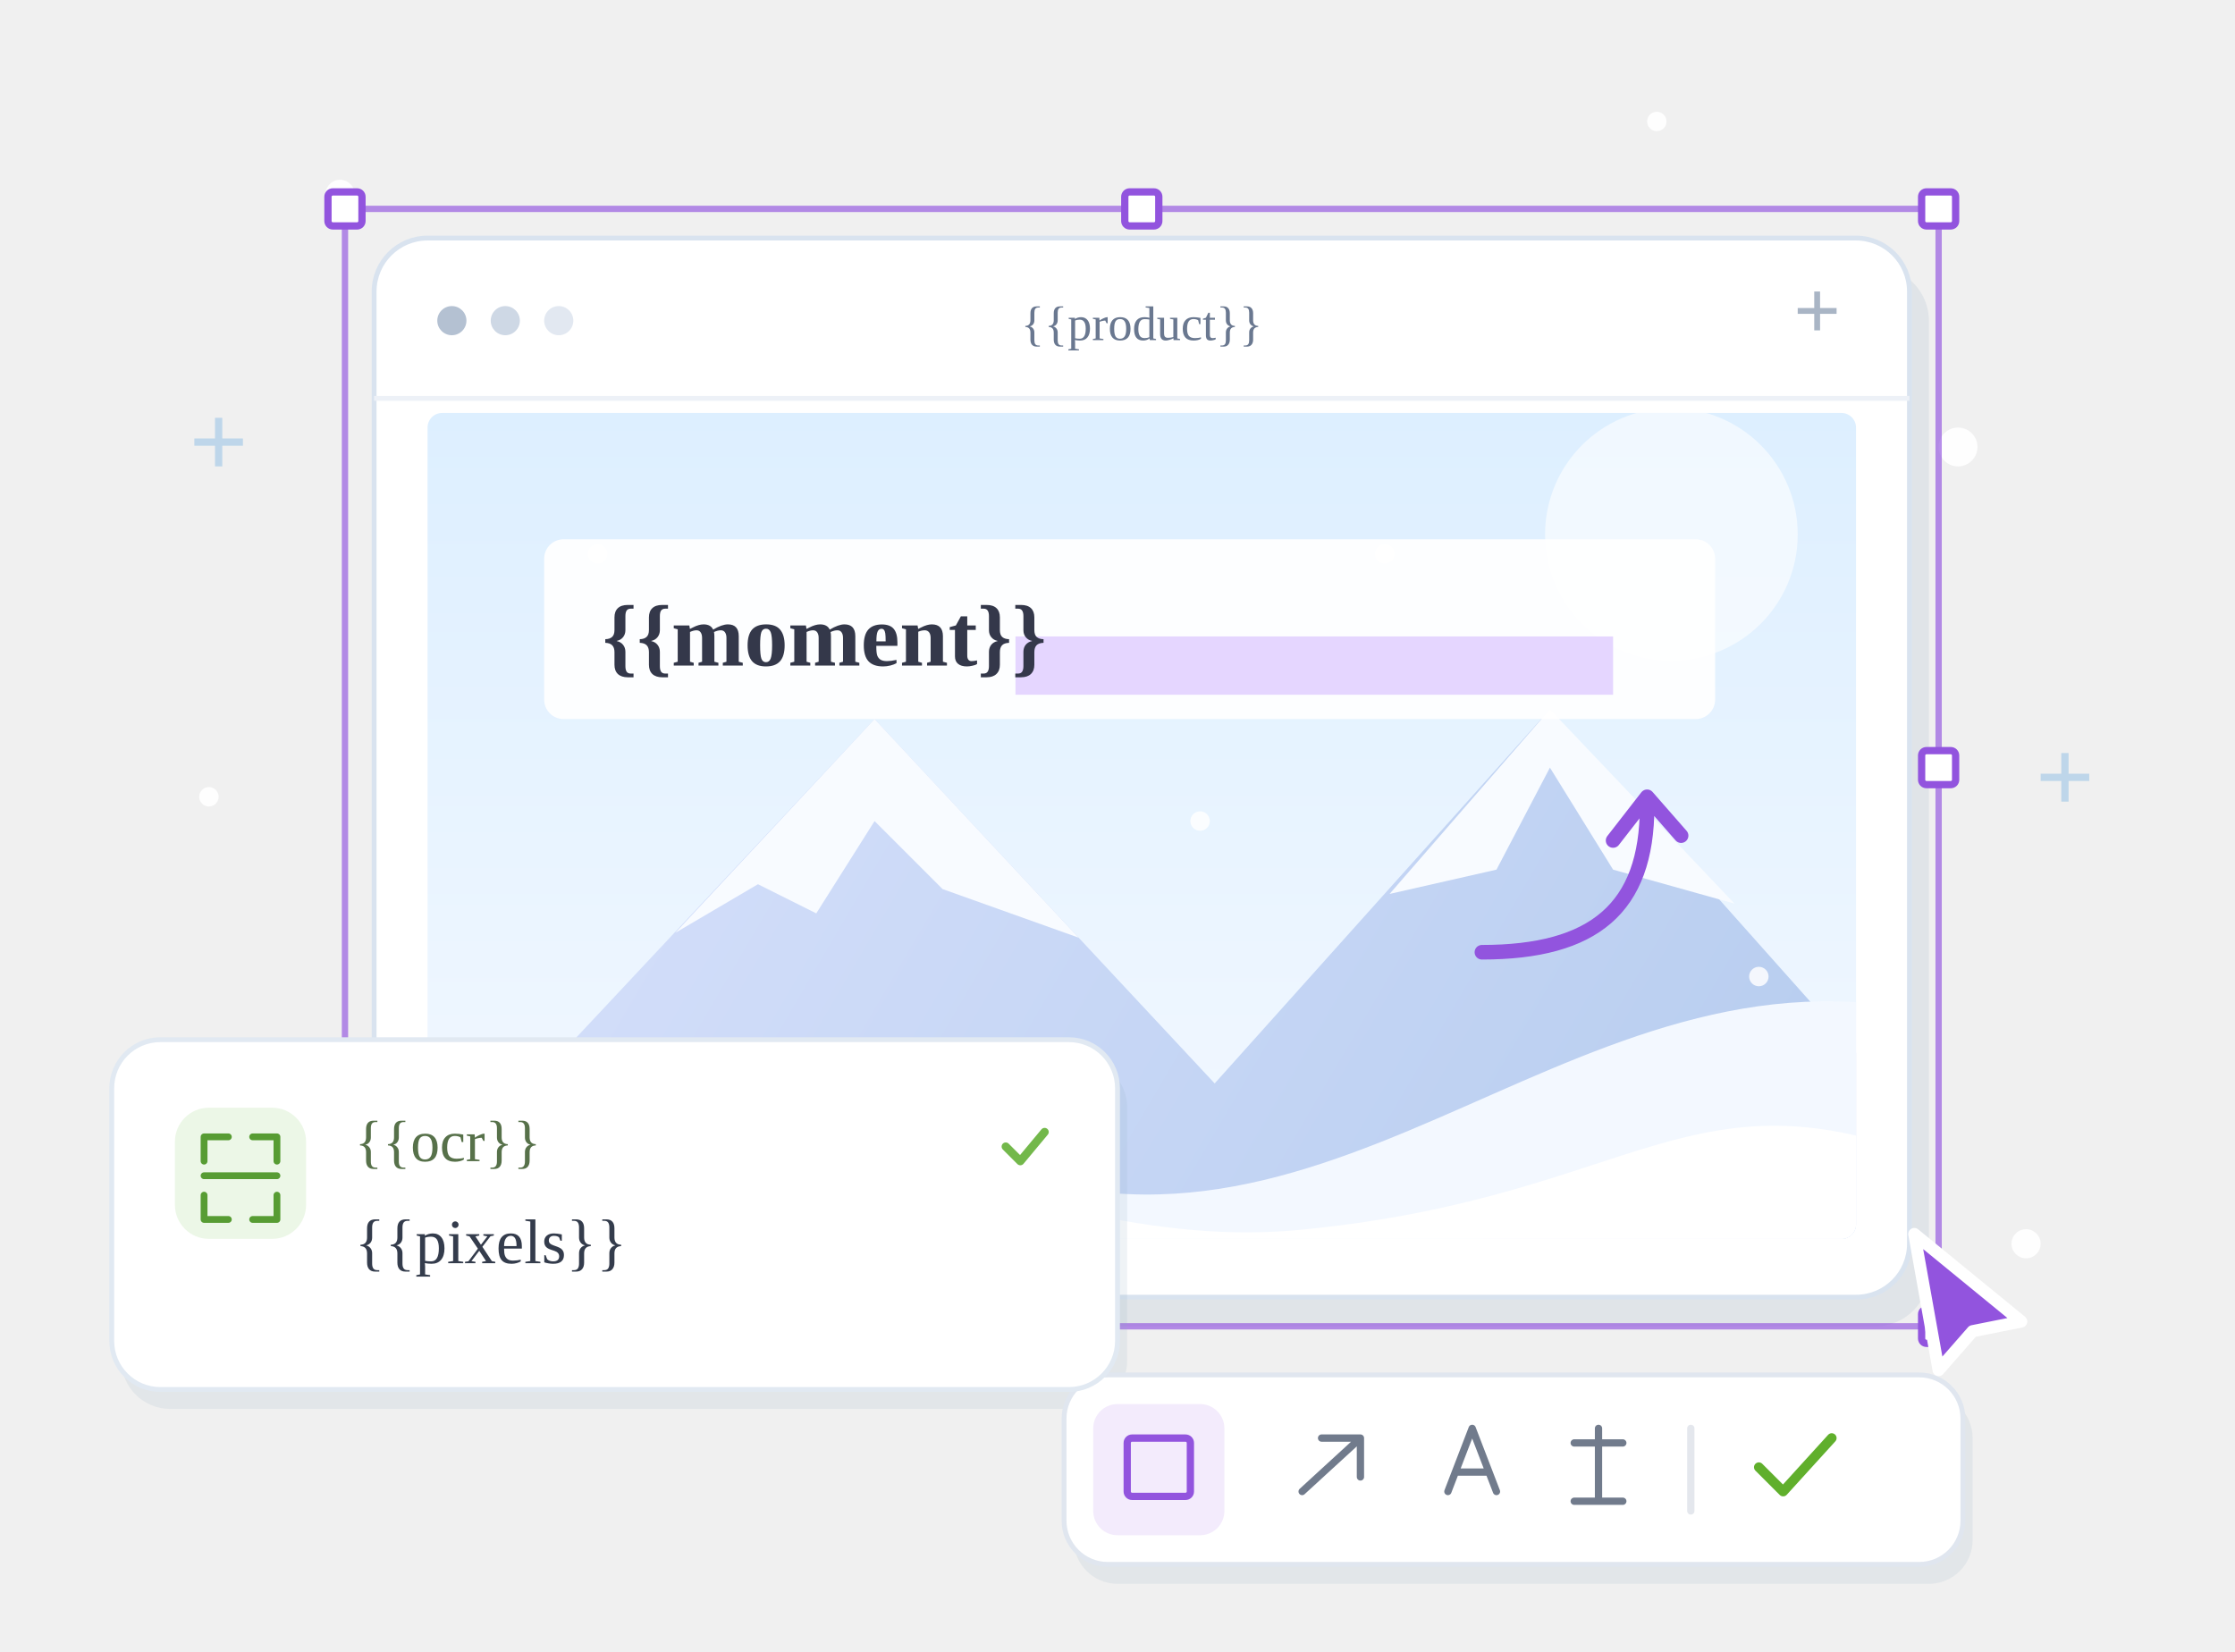
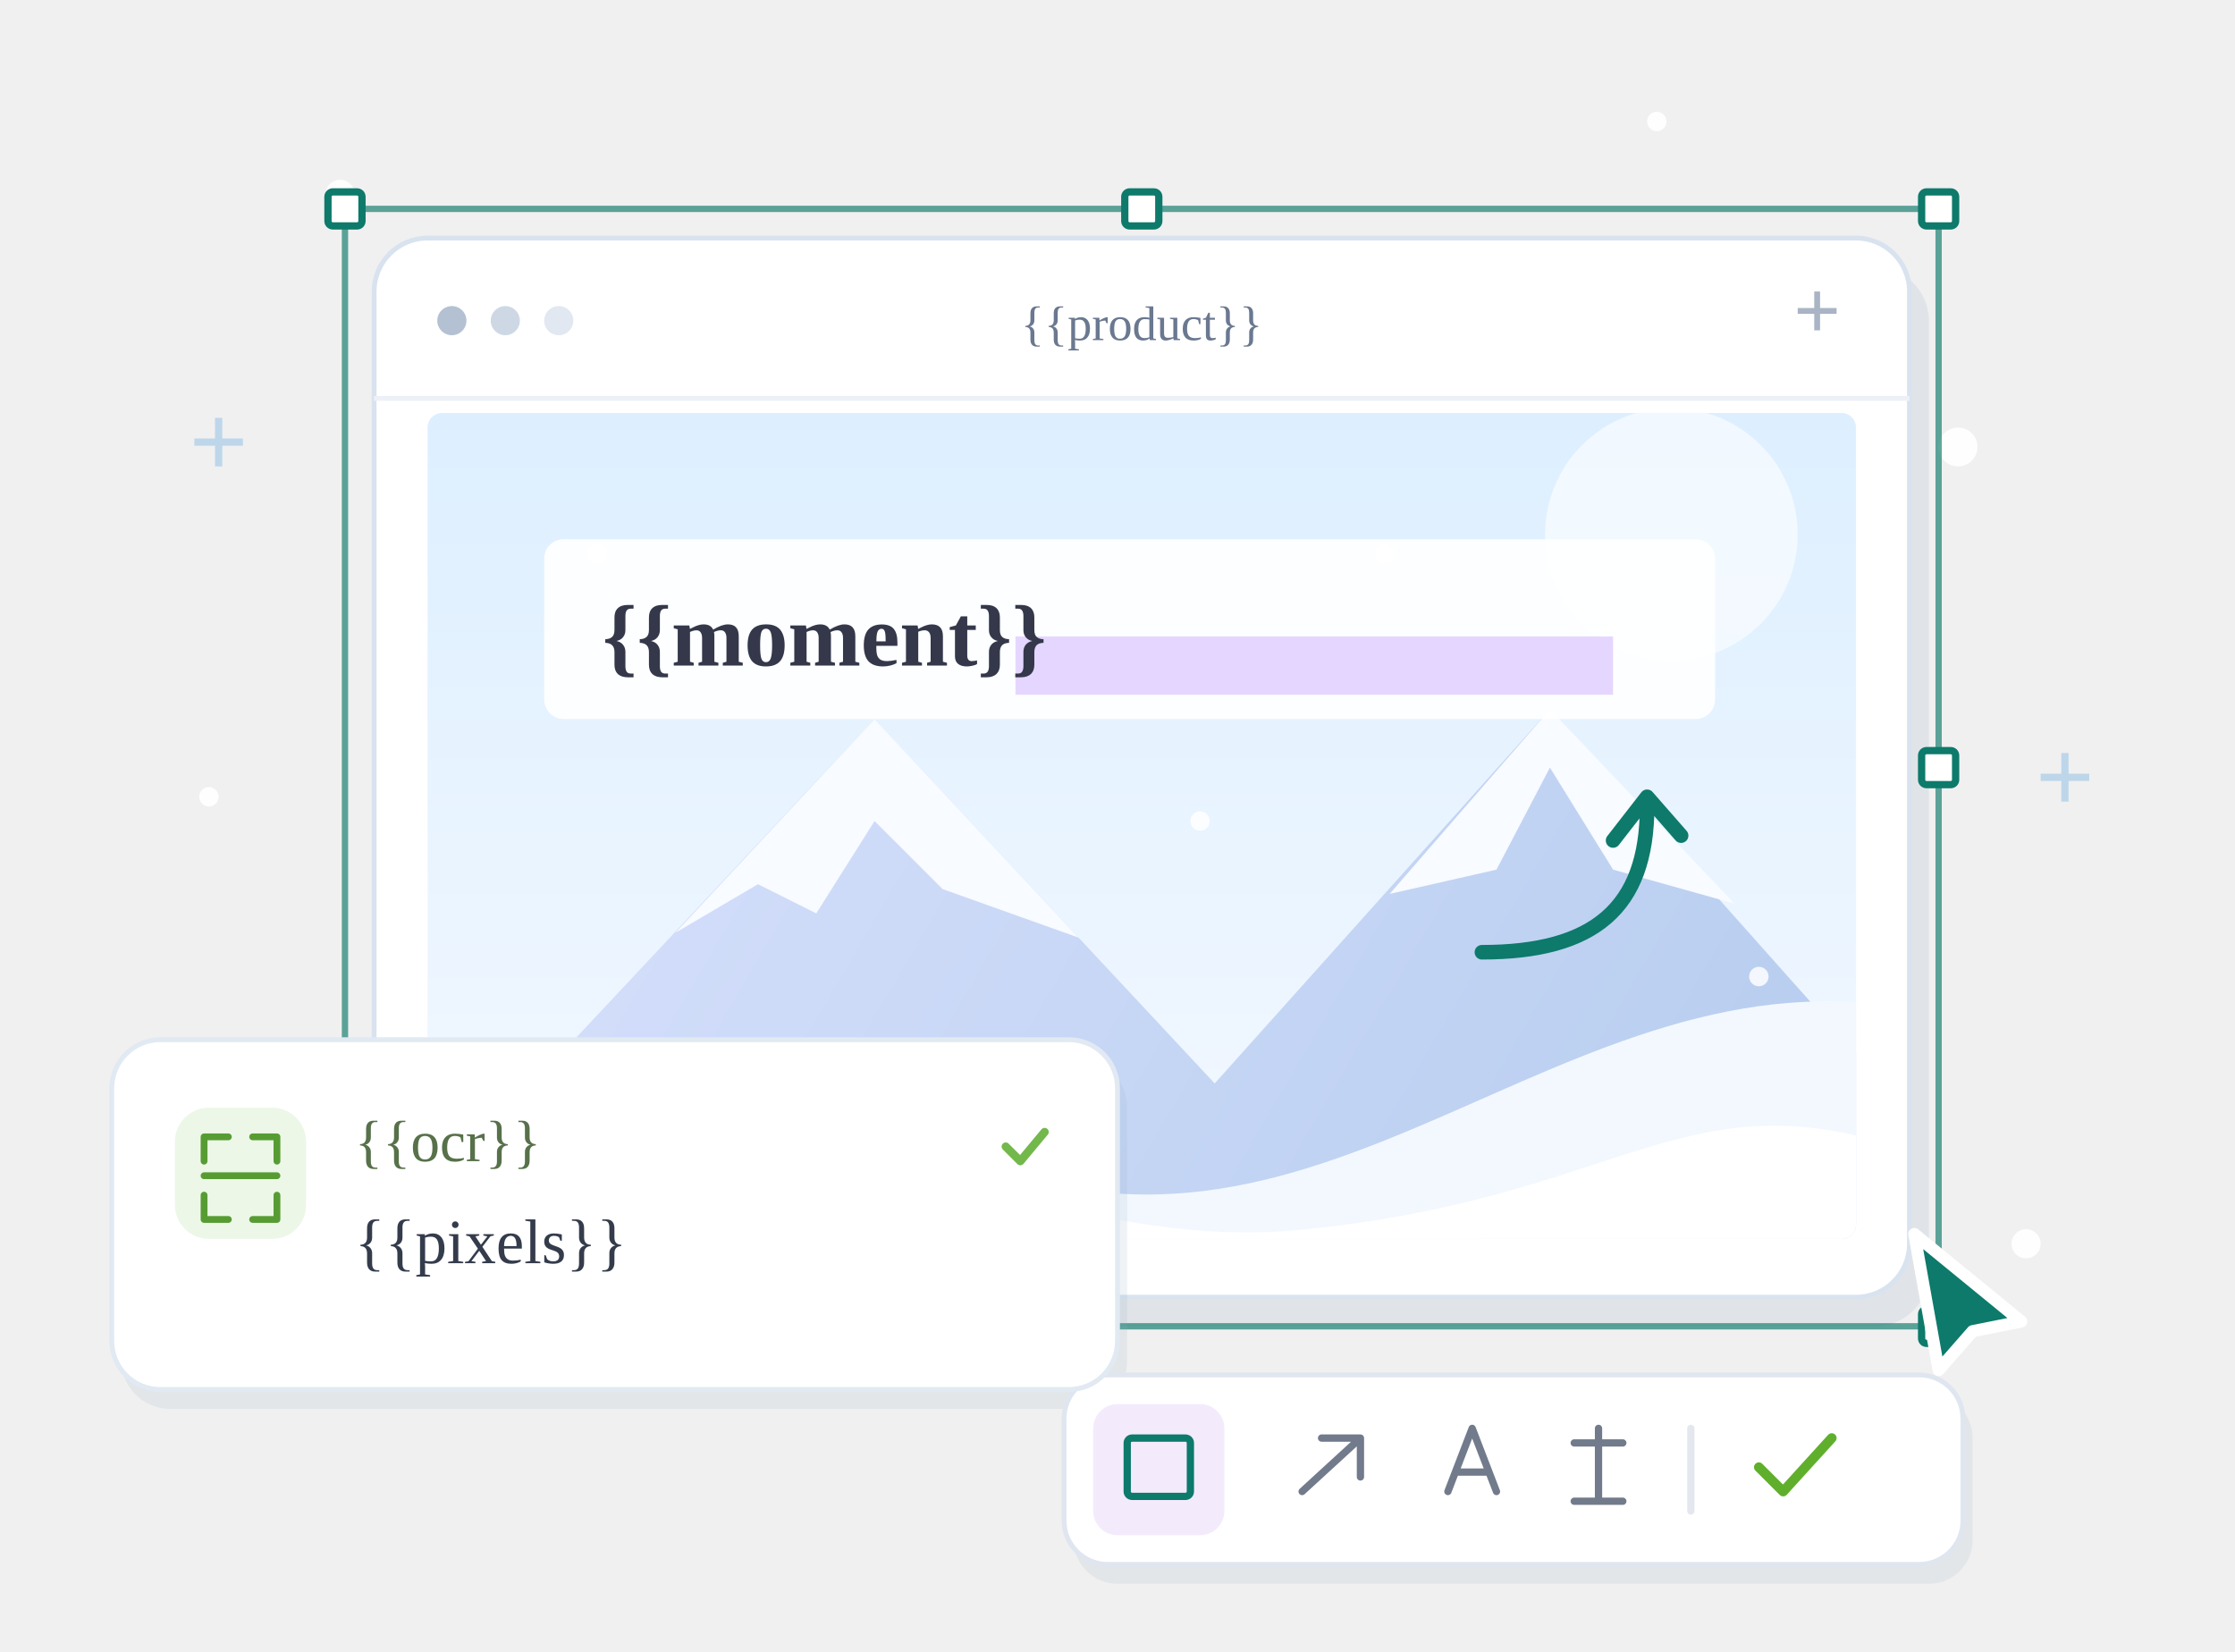
<svg xmlns="http://www.w3.org/2000/svg" width="460" height="340" viewBox="0 0 460 340" fill="none">
  <defs>
    <linearGradient id="sky" x1="220" y1="85" x2="220" y2="265" gradientUnits="userSpaceOnUse">
      <stop stop-color="#DDEFFF" />
      <stop offset="1" stop-color="#F5F9FF" />
    </linearGradient>
    <linearGradient id="mountain" x1="135" y1="154" x2="350" y2="280" gradientUnits="userSpaceOnUse">
      <stop stop-color="#D3DEFA" />
      <stop offset="1" stop-color="#B7CDEF" />
    </linearGradient>
    <clipPath id="scene">
      <rect x="88" y="85" width="294" height="170" rx="3" />
    </clipPath>
  </defs>
  <g fill="white" opacity=".9">
    <circle cx="70" cy="40" r="3" />
    <circle cx="403" cy="92" r="4" />
    <circle cx="341" cy="25" r="2" />
    <circle cx="417" cy="256" r="3" />
    <circle cx="43" cy="164" r="2" />
    <circle cx="320" cy="306" r="2.5" />
  </g>
  <path d="M40 91h10m-5-5v10M420 160h10m-5-5v10" stroke="#BED6EA" stroke-width="1.5" />
  <g>
    <rect x="81" y="55" width="316" height="218" rx="11" fill="#8AA4BE" fill-opacity=".16" />
    <rect x="77" y="49" width="316" height="218" rx="11" fill="white" stroke="#D9E3EF" />
    <path d="M77 82h316" stroke="#EDF1F7" />
    <circle cx="93" cy="66" r="3" fill="#B4C1D2" />
    <circle cx="104" cy="66" r="3" fill="#CED8E5" />
    <circle cx="115" cy="66" r="3" fill="#E2E8F1" />
    <text x="235" y="70" fill="#6A7890" font-size="10" font-family="{{font}}" text-anchor="middle">{{product}}</text>
    <path d="M370 64h8m-4-4v8" stroke="#A9B5C5" stroke-width="1.2" />
    <g clip-path="url(#scene)">
      <rect x="88" y="85" width="294" height="170" fill="url(#sky)" />
      <circle cx="344" cy="110" r="26" fill="white" fill-opacity=".58" />
      <path d="m62 274 118-126 70 75 69-77 114 128Z" fill="url(#mountain)" />
      <path d="m139 192 41-44 42 45-28-10-14-14-12 19-12-6Z" fill="#F8FBFF" />
      <path d="m286 184 33-38 38 40-25-7-13-21-11 21Z" fill="#F8FBFF" />
      <path d="M78 231c50-22 73-17 117 5 76 37 126-43 200-28v68H78Z" fill="#F3F8FF" />
      <path d="M74 252c83-44 130 8 195 1 69-7 79-35 132-13v34H74Z" fill="white" />
      <g fill="white" fill-opacity=".84">
        <circle cx="123" cy="114" r="2" />
        <circle cx="285" cy="114" r="2" />
        <circle cx="247" cy="169" r="2" />
        <circle cx="362" cy="201" r="2" />
      </g>
    </g>
    <rect x="112" y="111" width="241" height="37" rx="4" fill="white" fill-opacity=".94" />
    <path d="M209 137h123" stroke="#E5D6FF" stroke-width="12" />
    <text x="124" y="137" font-size="18" font-weight="600" fill="#34384A" font-family="{{font}}">{{moment}}</text>
-     <path d="M305 196c23 0 34-9 34-30m-7 7 7-9 7 8" stroke="#9254DE" stroke-width="3" stroke-linecap="round" stroke-linejoin="round" />
+     <path d="M305 196c23 0 34-9 34-30m-7 7 7-9 7 8" stroke="#0D7A6B" stroke-width="3" stroke-linecap="round" stroke-linejoin="round" />
  </g>
-   <rect x="71" y="43" width="328" height="230" rx="3" stroke="#9254DE" stroke-opacity=".66" stroke-width="1.3" />
-   <g fill="white" stroke="#9254DE" stroke-width="1.5">
+   <rect x="71" y="43" width="328" height="230" rx="3" stroke="#0D7A6B" stroke-opacity=".66" stroke-width="1.3" />
+   <g fill="white" stroke="#0D7A6B" stroke-width="1.5">
    <rect x="67.5" y="39.5" width="7" height="7" rx="1" />
    <rect x="395.5" y="39.5" width="7" height="7" rx="1" />
    <rect x="67.5" y="269.5" width="7" height="7" rx="1" />
    <rect x="395.5" y="269.5" width="7" height="7" rx="1" />
    <rect x="231.5" y="39.5" width="7" height="7" rx="1" />
    <rect x="395.5" y="154.5" width="7" height="7" rx="1" />
  </g>
  <g>
    <rect x="25" y="218" width="207" height="72" rx="10" fill="#8AA4BE" fill-opacity=".14" />
    <rect x="221" y="287" width="185" height="39" rx="9" fill="#8AA4BE" fill-opacity=".14" />
    <rect x="219" y="283" width="185" height="39" rx="9" fill="white" stroke="#E0E6EF" />
    <rect x="225" y="289" width="27" height="27" rx="5" fill="#F3EBFC" />
    <g stroke="#717B8C" stroke-width="1.5" stroke-linecap="round" stroke-linejoin="round">
-       <rect x="232" y="296" width="13" height="12" rx="1" stroke="#9254DE" />
+       <rect x="232" y="296" width="13" height="12" rx="1" stroke="#0D7A6B" />
      <path d="m268 307 12-11m-8 0h8v8M298 307l5-13 5 13m-8-4h6M324 297h10m-5-3v15m-5 0h10" />
      <path d="M348 294v17" stroke="#E4E7ED" />
      <path d="m362 302 5 5 10-11" stroke="#60AF2C" stroke-width="2" />
    </g>
    <rect x="23" y="214" width="207" height="72" rx="10" fill="white" stroke="#E1E9F2" />
    <rect x="36" y="228" width="27" height="27" rx="7" fill="#ECF7E7" />
    <g stroke="#579C33" stroke-width="1.4" stroke-linecap="round" stroke-linejoin="round">
      <path d="M42 239v-5h5m10 5v-5h-5m-10 12v5h5m10-5v5h-5m-10-9h15" />
    </g>
    <text x="73" y="239" fill="#57714A" font-size="12" font-family="{{font}}">{{ocr}}</text>
    <text x="73" y="260" fill="#343C4C" font-size="13" font-weight="500" font-family="{{font}}">{{pixels}}</text>
    <path d="m207 236 3 3 5-6" stroke="#73B84B" stroke-width="1.7" stroke-linecap="round" stroke-linejoin="round" />
  </g>
-   <path d="m394 254 5 28 7-8 10-2Z" fill="#9254DE" stroke="white" stroke-width="2.5" stroke-linejoin="round" />
+   <path d="m394 254 5 28 7-8 10-2Z" fill="#0D7A6B" stroke="white" stroke-width="2.5" stroke-linejoin="round" />
</svg>
